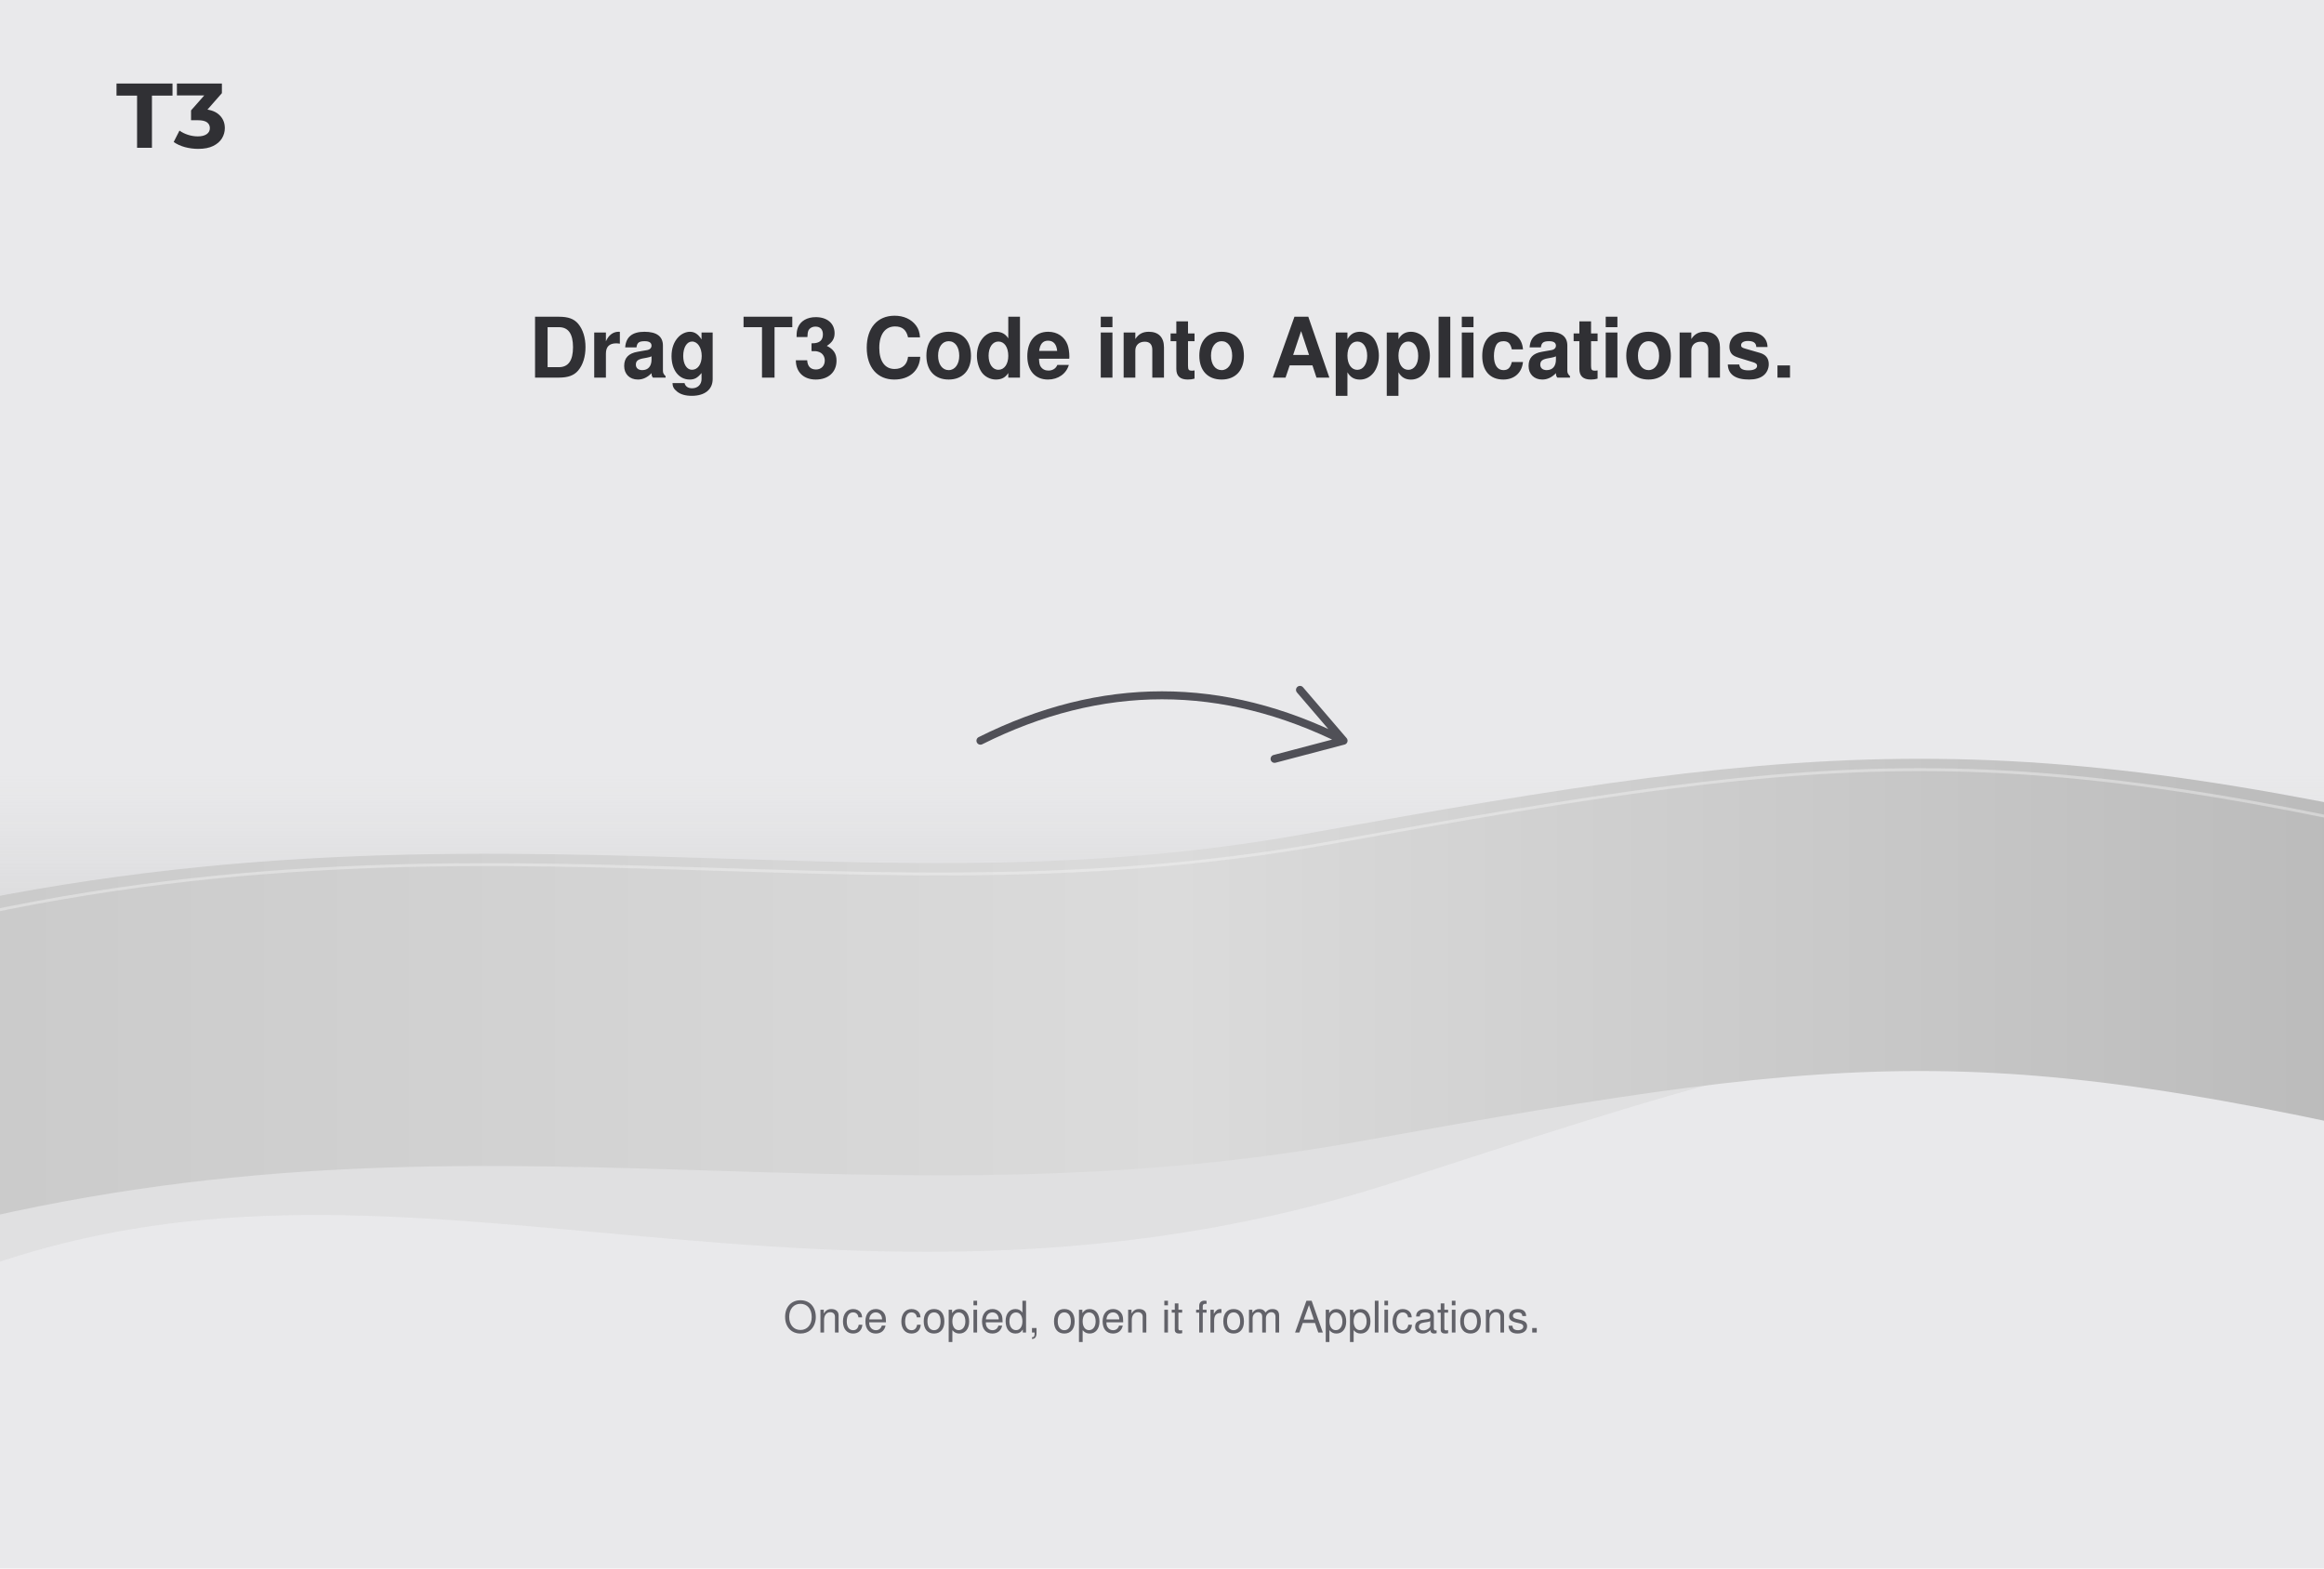
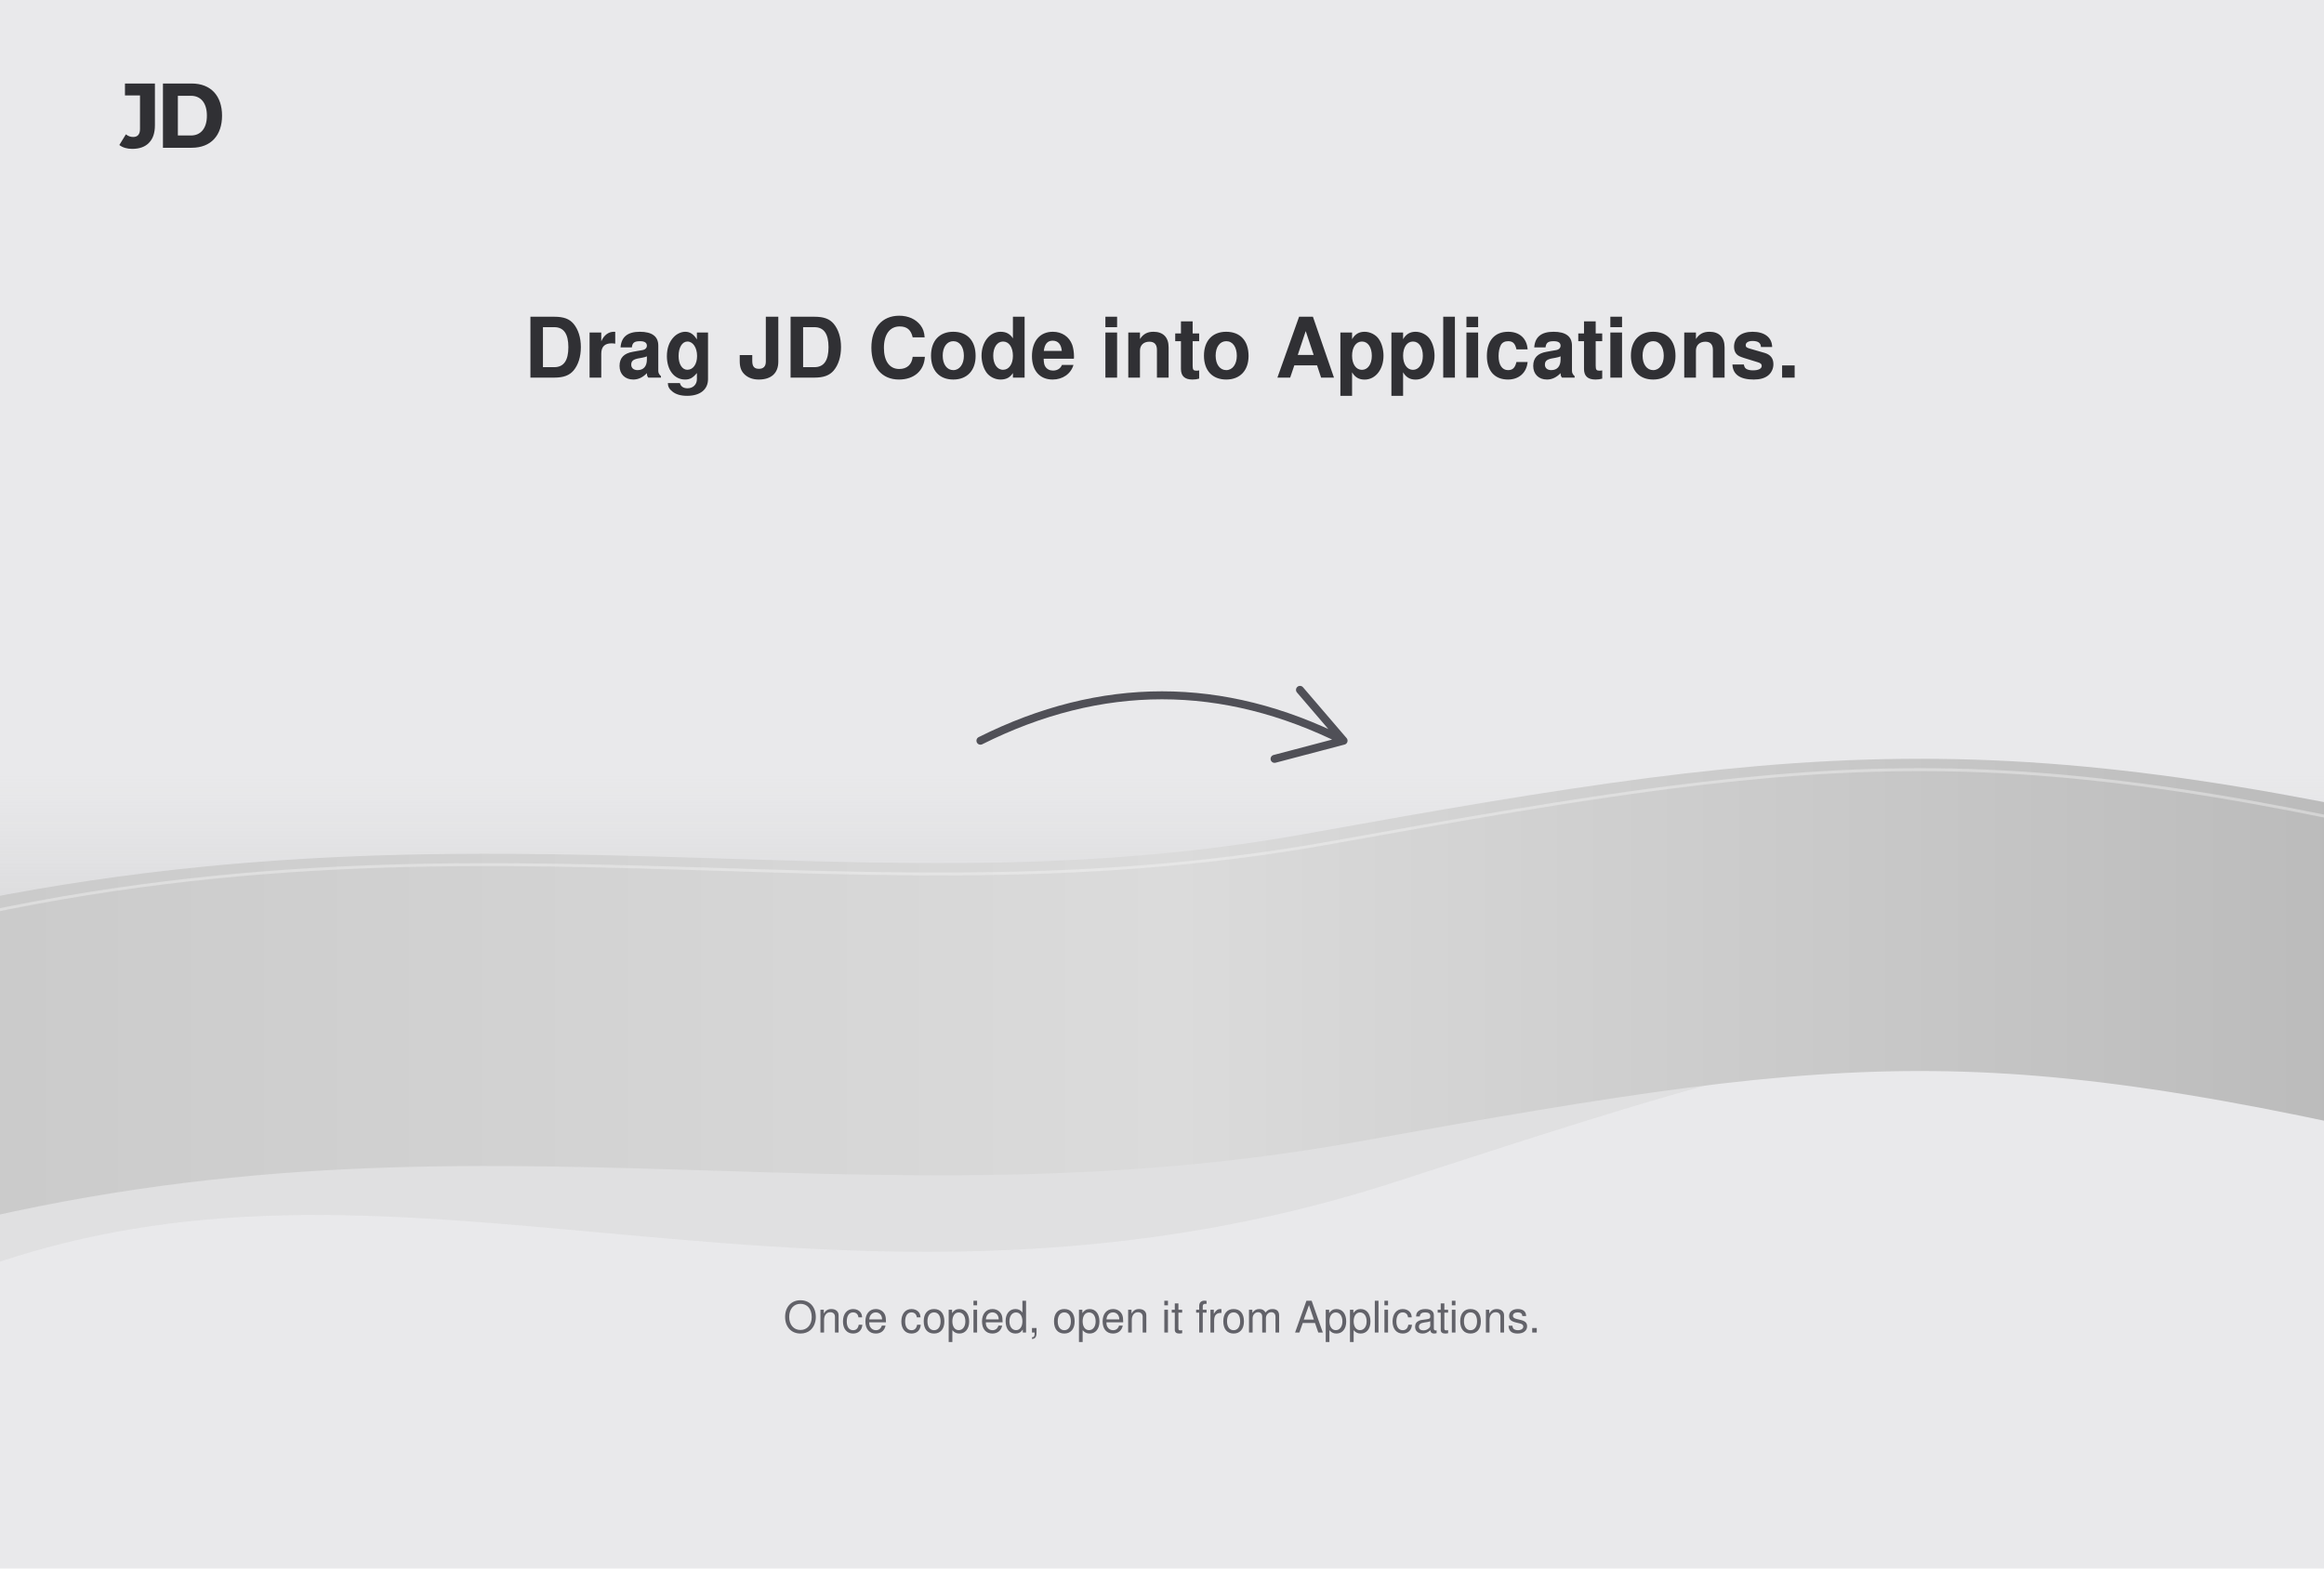
<svg xmlns="http://www.w3.org/2000/svg" width="1280" height="864" viewBox="0 0 640 432">
  <defs>
    <linearGradient id="veil" x1="0" y1="0" x2="0" y2="1">
      <stop stop-color="#B7B7B7" stop-opacity="0" />
      <stop offset=".55" stop-color="#A5A5A5" stop-opacity=".24" />
      <stop offset="1" stop-color="#D1D1D1" stop-opacity=".4" />
    </linearGradient>
    <linearGradient id="silk" x1="0" y1="0" x2="1" y2="0">
      <stop stop-color="#C8C8C8" />
      <stop offset=".5" stop-color="#DBDBDB" />
      <stop offset="1" stop-color="#B5B5B5" />
    </linearGradient>
  </defs>
  <rect width="640" height="432" fill="#E9E9EB" />
  <path d="M-60 293C95 220 214 304 362 256S559 191 707 257" stroke="url(#veil)" stroke-width="146" fill="none" opacity="1" stroke-linecap="round" stroke-linejoin="round" />
  <path d="M-60 306C113 252 223 298 367 272S553 242 707 280" stroke="url(#silk)" stroke-width="86" fill="none" opacity="1" stroke-linecap="round" stroke-linejoin="round" />
  <path d="M-60 266C113 212 223 258 367 232S553 202 707 240" stroke="#F5F5F5" stroke-width="0.8" fill="none" opacity="0.42" stroke-linecap="round" stroke-linejoin="round" />
  <svg x="32" y="23" width="30" height="18" viewBox="15.531 37 94.394 56.96" fill="#303034">
-     <path d="M33.451 93V47.56H15.531V37H64.331V47.56H46.411V93H33.451ZM86.725 93.96C82.832 93.96 78.965 93.453 75.125 92.44C71.285 91.373 68.032 89.88 65.365 87.96L70.405 78.04C72.539 79.587 75.019 80.813 77.845 81.72C80.672 82.627 83.525 83.08 86.405 83.08C89.659 83.08 92.219 82.44 94.085 81.16C95.952 79.88 96.885 78.12 96.885 75.88C96.885 73.747 96.059 72.067 94.405 70.84C92.752 69.613 90.085 69 86.405 69H80.485V60.44L96.085 42.76L97.525 47.4H68.165V37H107.365V45.4L91.845 63.08L85.285 59.32H89.045C95.925 59.32 101.125 60.867 104.645 63.96C108.165 67.053 109.925 71.027 109.925 75.88C109.925 79.027 109.099 81.987 107.445 84.76C105.792 87.48 103.259 89.693 99.845 91.4C96.432 93.107 92.059 93.96 86.725 93.96Z" />
+     <path d="M22.9 37H49V73.4C49 80.1 47.3 85.1 43.9 88.6C40.5 92.2 35.6 93.96 29.2 93.96C24.9 93.96 20.9 92.9 18 90.6L23.7 81.3C25.7 82.9 27.8 83.6 30.1 83.6C33.9 83.6 36 81.3 36 76.7V47.4H22.9V37ZM56 37H81C98 37 107.5 48 107.5 65C107.5 82 98 93 81 93H56V37ZM69 82.3H80.4C89 82.3 94.3 76 94.3 65C94.3 54 89 47.7 80.4 47.7H69V82.3Z" fill-rule="evenodd" />
  </svg>
-   <text x="320" y="104" fill="#303034" font-family="Helvetica" font-size="23" font-weight="700" text-anchor="middle">Drag T3 Code into Applications.</text>
+   <text x="320" y="104" fill="#303034" font-family="Helvetica" font-size="23" font-weight="700" text-anchor="middle">Drag JD Code into Applications.</text>
  <path d="M270 204Q320 179 370 204M358 190L370 204L351 209" stroke="#505057" stroke-width="2.2" fill="none" opacity="1" stroke-linecap="round" stroke-linejoin="round" />
  <text x="320" y="367" fill="#626269" font-family="Helvetica" font-size="12" font-weight="400" text-anchor="middle">Once copied, open it from Applications.</text>
</svg>
